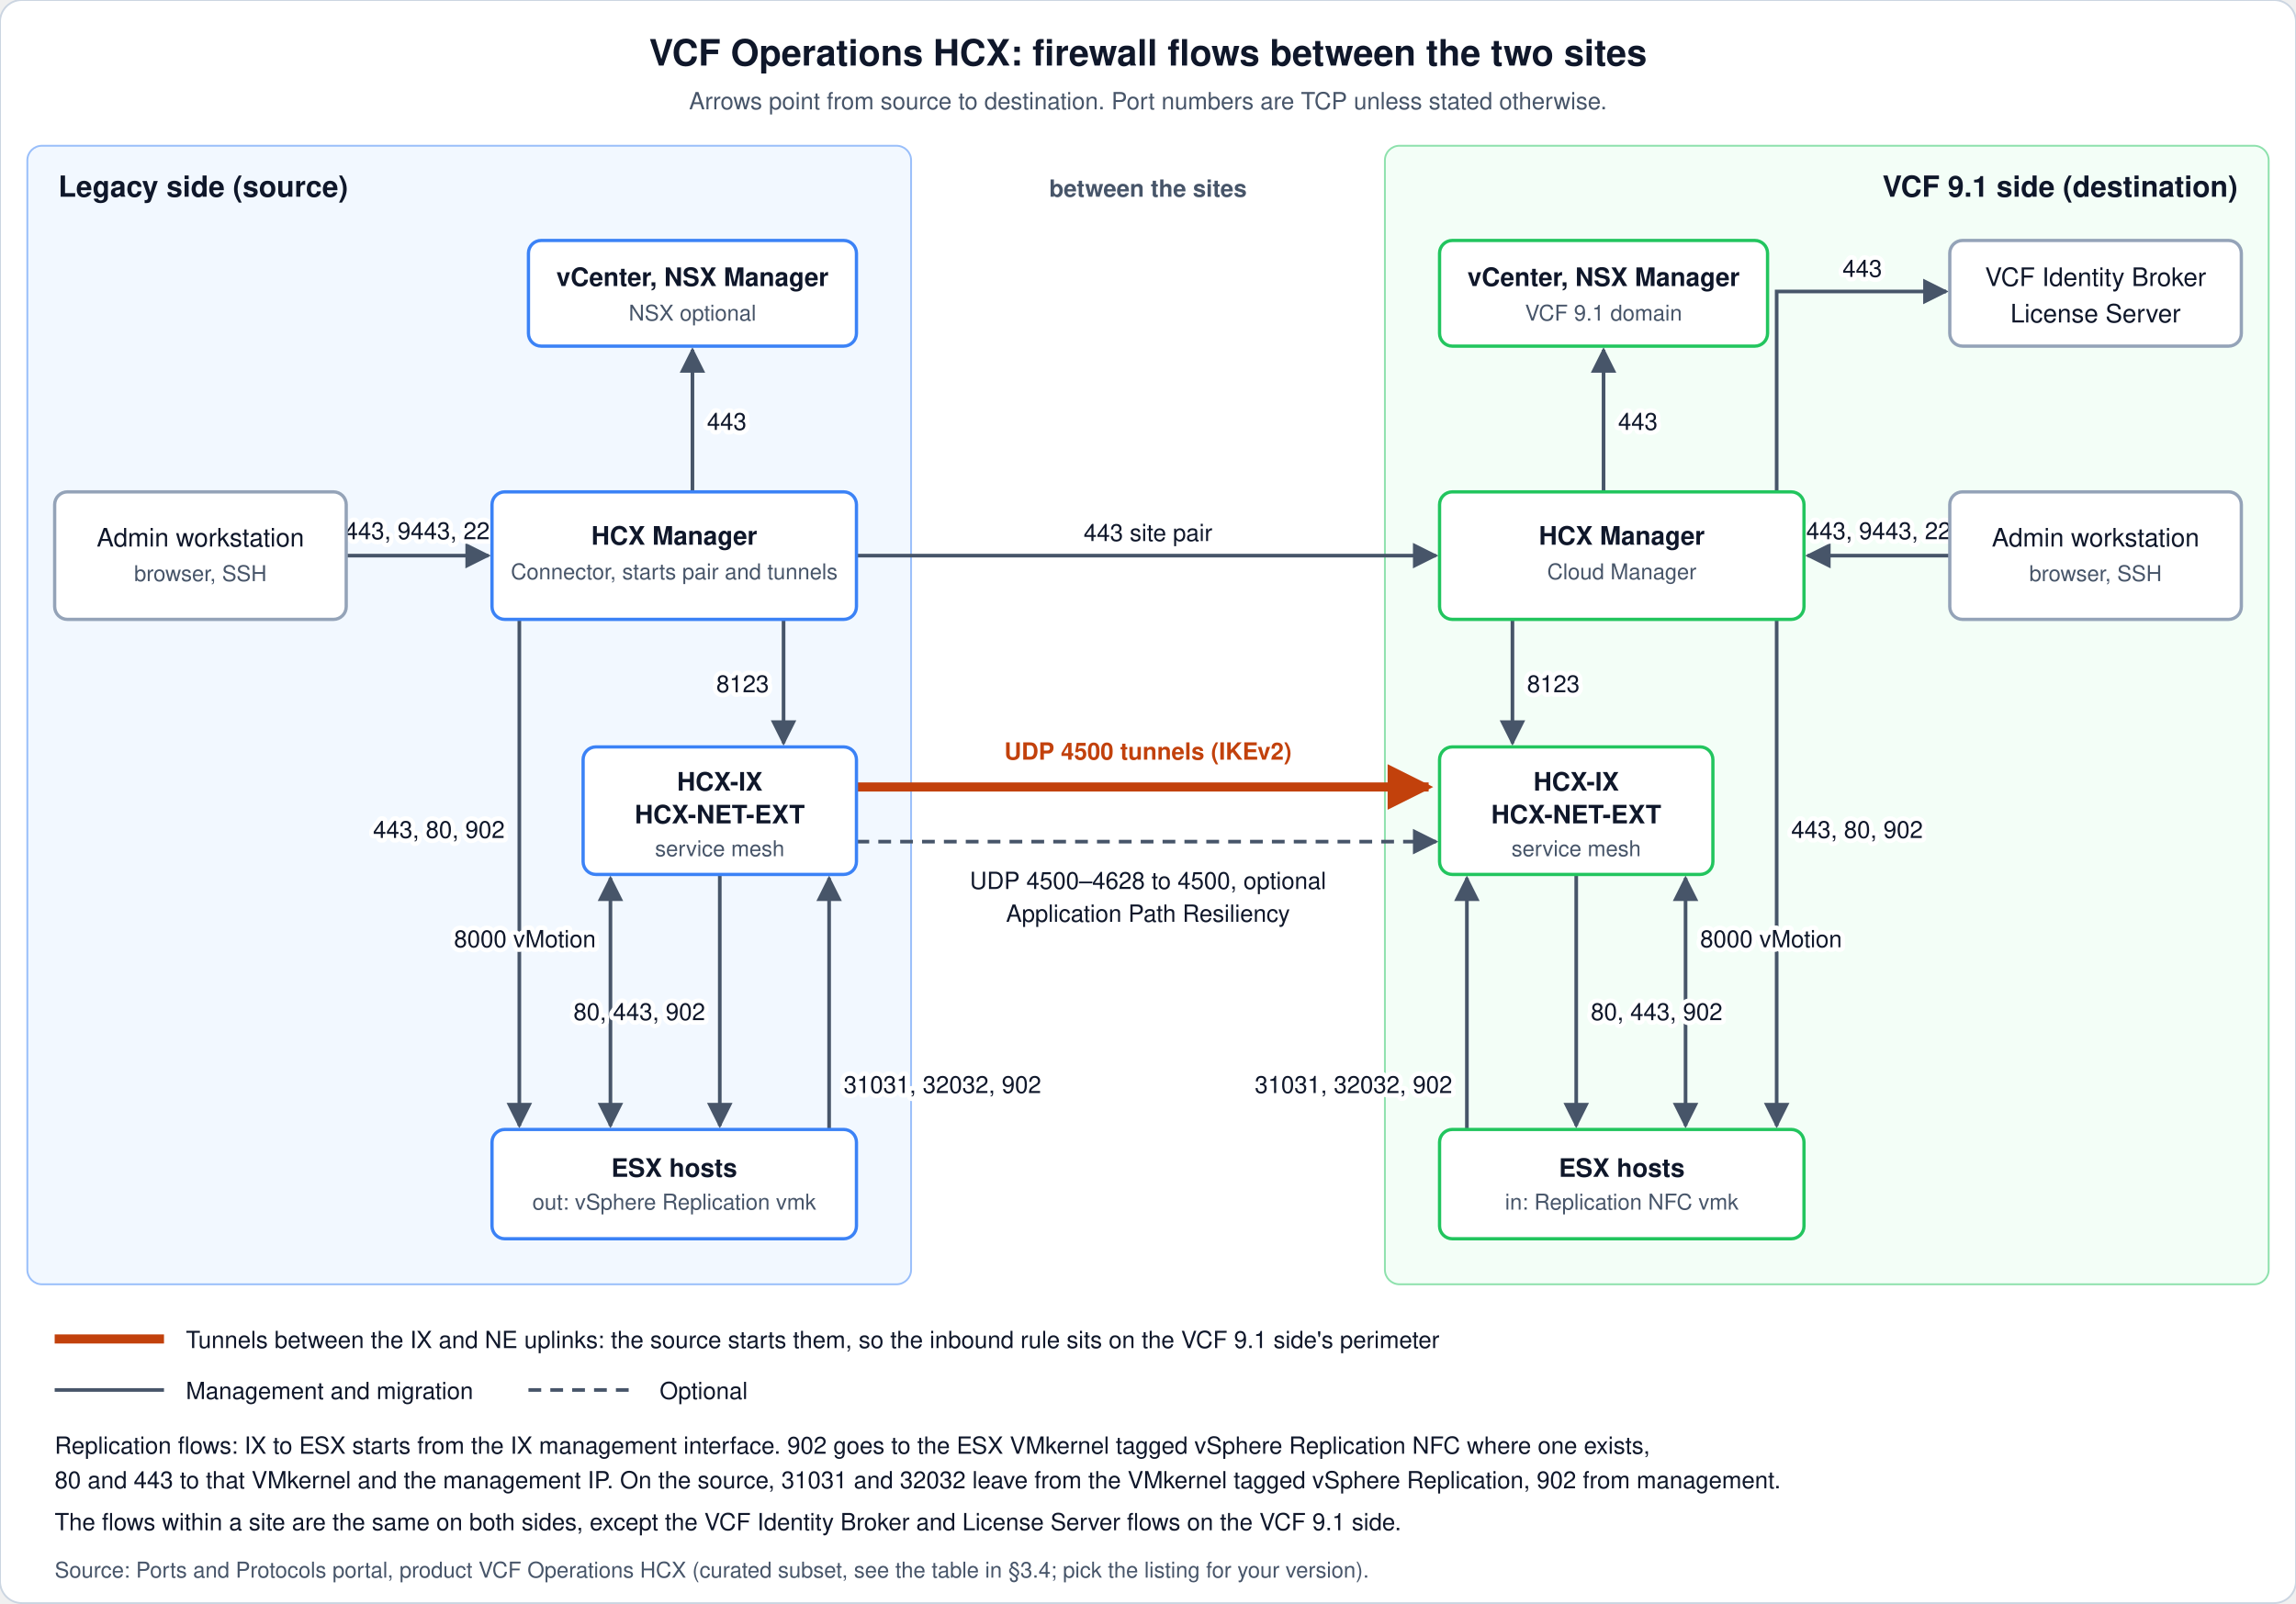
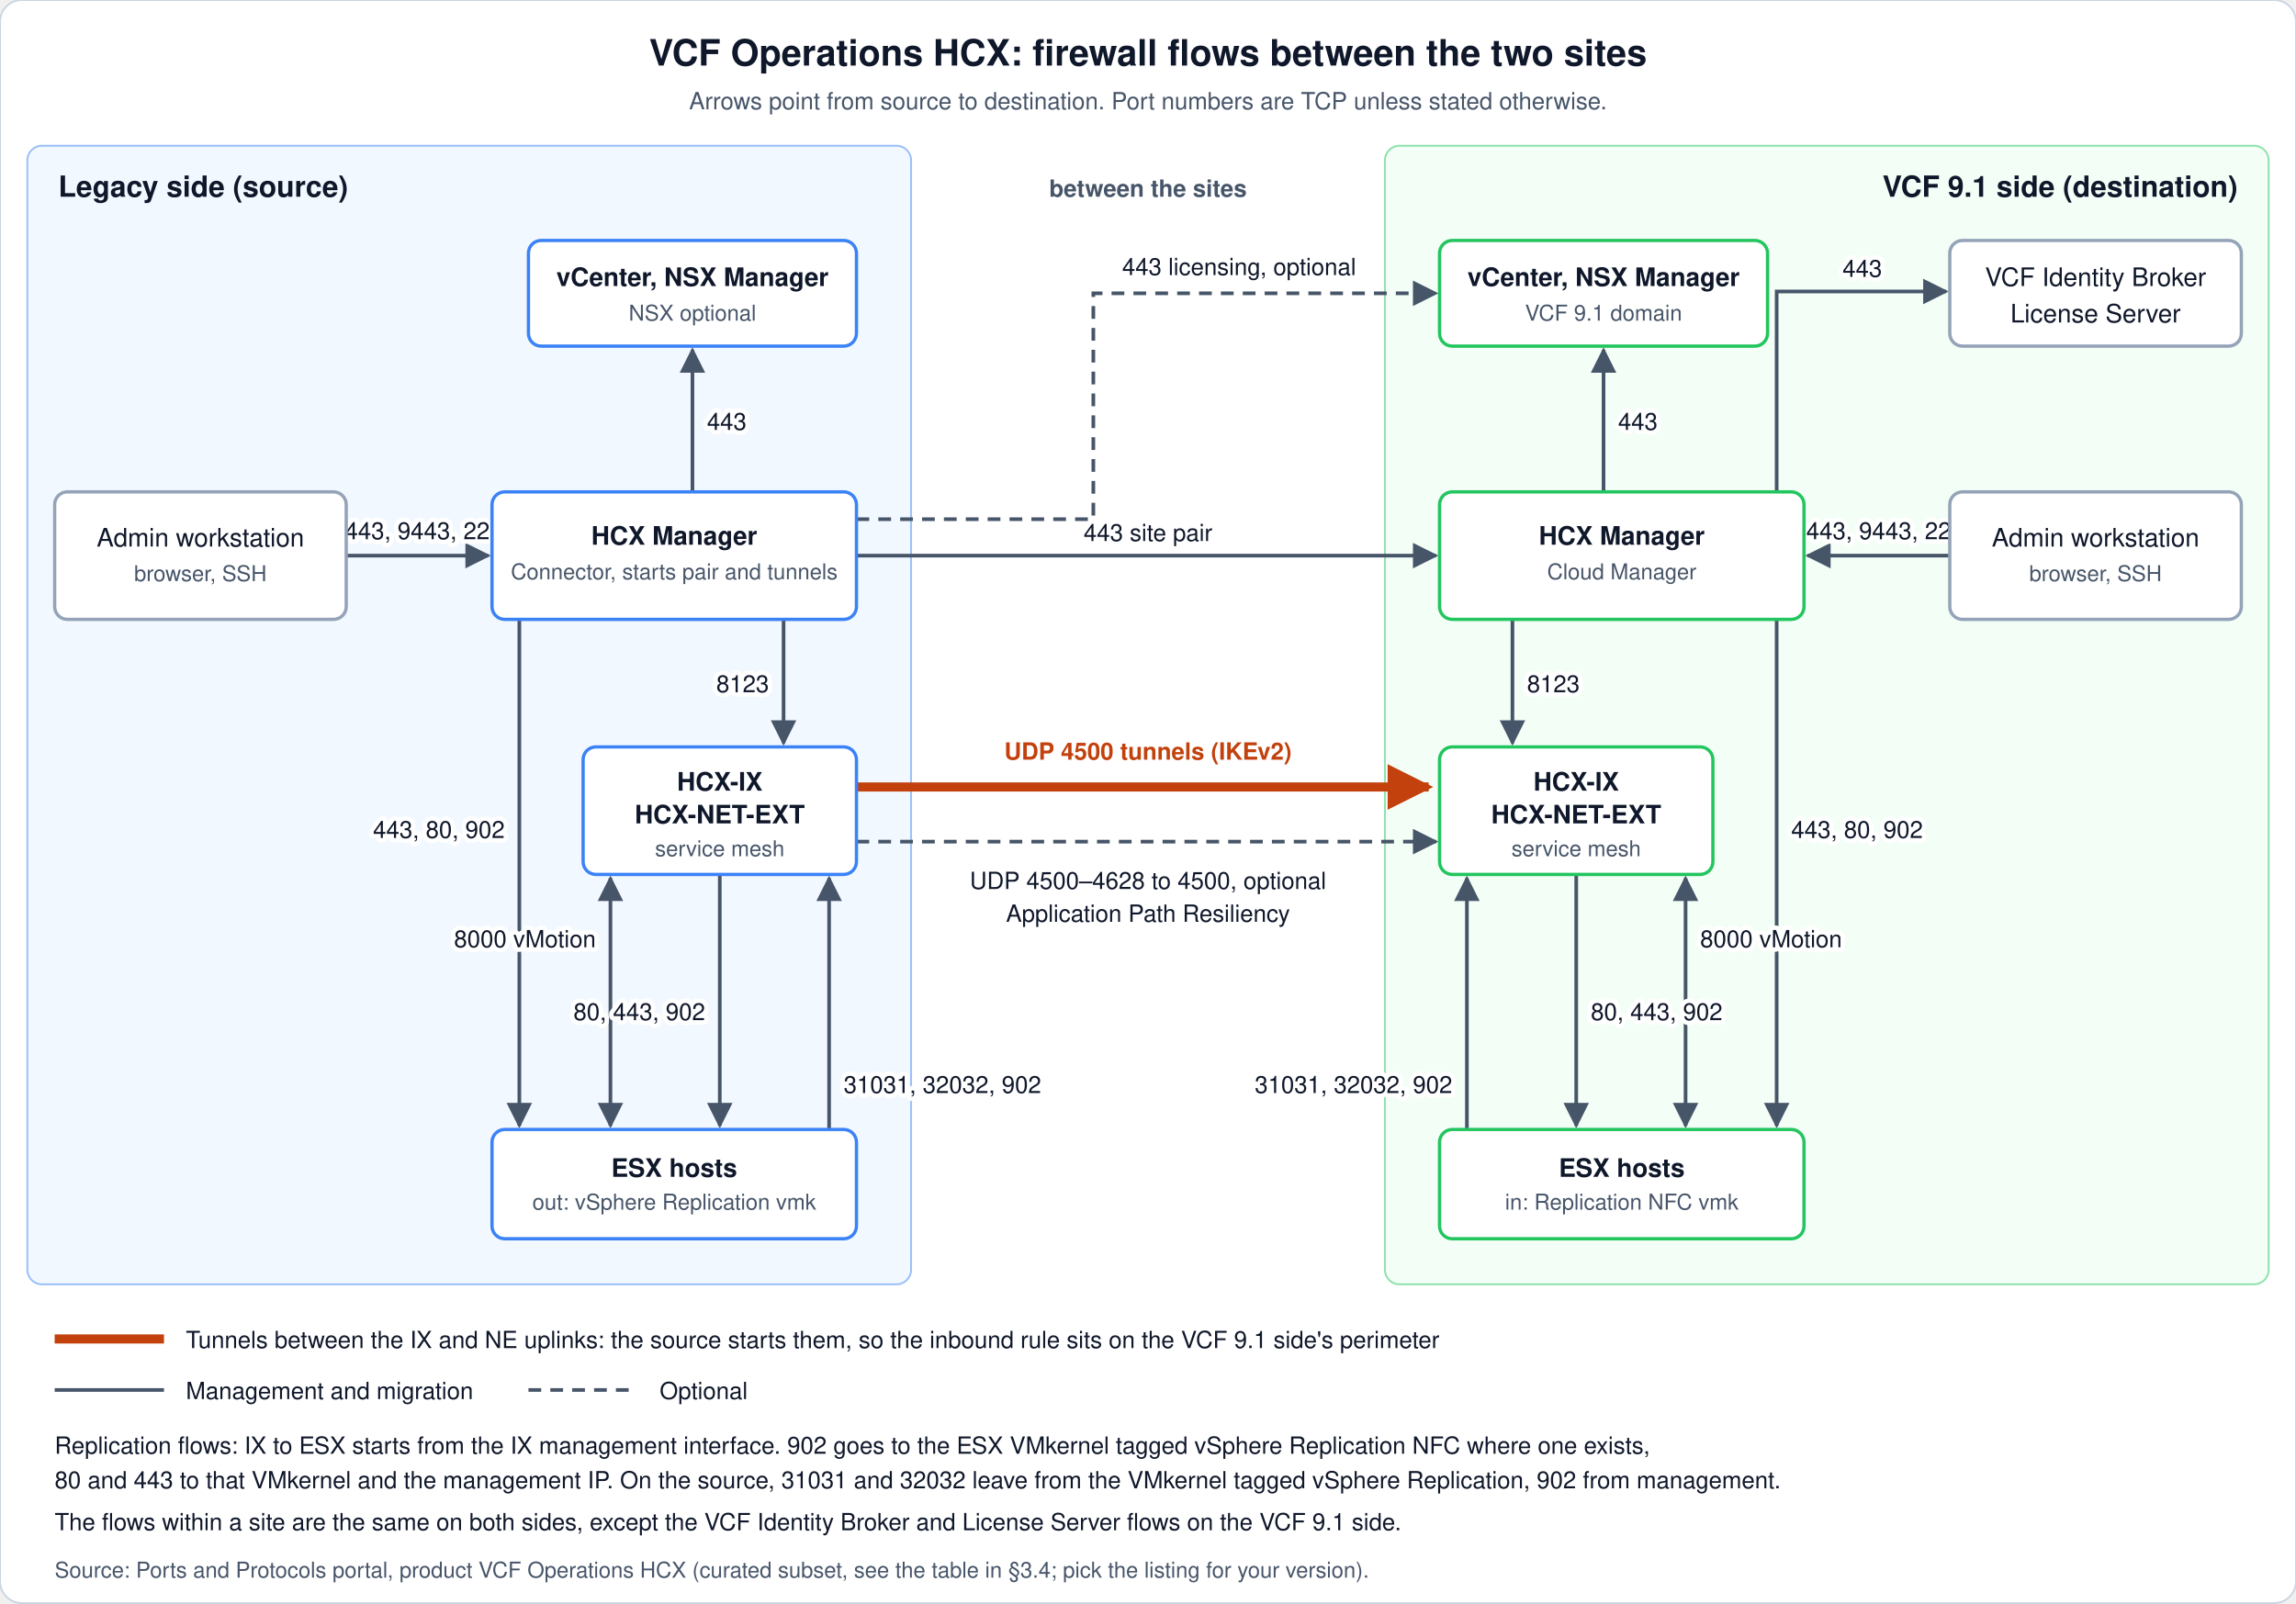
<svg xmlns="http://www.w3.org/2000/svg" viewBox="0 0 1260 880" role="img" aria-labelledby="t d" font-family="Segoe UI, Helvetica, Arial, sans-serif">
  <defs>
    <marker id="a" viewBox="0 0 10 10" refX="9" refY="5" markerWidth="7" markerHeight="7" orient="auto">
      <path d="M0 0L10 5L0 10z" fill="#475569" />
    </marker>
    <marker id="b" viewBox="0 0 10 10" refX="9" refY="5" markerWidth="7" markerHeight="7" orient="auto-start-reverse">
      <path d="M0 0L10 5L0 10z" fill="#475569" />
    </marker>
    <marker id="o" viewBox="0 0 10 10" refX="9" refY="5" markerWidth="5" markerHeight="5" orient="auto">
      <path d="M0 0L10 5L0 10z" fill="#c2410c" />
    </marker>
    <style>
.lbl{font-size:13px;fill:#0f172a;paint-order:stroke;stroke:#ffffff;stroke-width:5px;stroke-linejoin:round}
.box{fill:#ffffff;stroke-width:1.8}
.bt{font-size:14px;fill:#0f172a;text-anchor:middle}
.bs{font-size:12px;fill:#475569;text-anchor:middle}
.mg{fill:none;stroke:#475569;stroke-width:2}
.dash{stroke-dasharray:7 5}
</style>
  </defs>
  <rect width="1260" height="880" rx="12" fill="#ffffff" stroke="#cbd5e1" />
  <text x="630" y="36" font-size="20" font-weight="700" fill="#0f172a" text-anchor="middle">VCF Operations HCX: firewall flows between the two sites</text>
  <text x="630" y="60" font-size="13" fill="#475569" text-anchor="middle">Arrows point from source to destination. Port numbers are TCP unless stated otherwise.</text>
  <rect x="15" y="80" width="485" height="625" rx="8" fill="#dbeafe" fill-opacity="0.35" stroke="#3b82f6" stroke-opacity="0.5" />
  <text x="32" y="108" font-size="16" font-weight="700" fill="#0f172a">Legacy side (source)</text>
  <rect x="760" y="80" width="485" height="625" rx="8" fill="#dcfce7" fill-opacity="0.35" stroke="#22c55e" stroke-opacity="0.5" />
  <text x="1228" y="108" font-size="16" font-weight="700" fill="#0f172a" text-anchor="end">VCF 9.1 side (destination)</text>
  <text x="630" y="108" font-size="13" font-weight="700" fill="#475569" text-anchor="middle">between the sites</text>
  <path class="mg" d="M470 305 H788" marker-end="url(#a)" />
  <text class="lbl" x="630" y="297" text-anchor="middle">443 site pair</text>
+   <path class="mg dash" d="M470 285 H600 V161 H788" marker-end="url(#a)" />
+   <text class="lbl" x="680" y="151" text-anchor="middle">443 licensing, optional</text>
  <path d="M470 432 H784" fill="none" stroke="#c2410c" stroke-width="5" marker-end="url(#o)" />
  <text class="lbl" x="630" y="417" text-anchor="middle" font-weight="700" style="fill:#c2410c">UDP 4500 tunnels (IKEv2)</text>
  <path class="mg dash" d="M470 462 H788" marker-end="url(#a)" />
  <text class="lbl" x="630" y="488" text-anchor="middle">UDP 4500–4628 to 4500, optional</text>
  <text class="lbl" x="630" y="506" text-anchor="middle">Application Path Resiliency</text>
  <path class="mg" d="M380 270 V192" marker-end="url(#a)" />
  <text class="lbl" x="388" y="236">443</text>
  <path class="mg" d="M190 305 H268" marker-end="url(#a)" />
  <text class="lbl" x="229" y="296" text-anchor="middle">443, 9443, 22</text>
  <path class="mg" d="M285 340 V618" marker-end="url(#a)" />
  <text class="lbl" x="277" y="460" text-anchor="end">443, 80, 902</text>
  <path class="mg" d="M335 482 V618" marker-start="url(#b)" marker-end="url(#b)" />
  <text class="lbl" x="327" y="520" text-anchor="end">8000 vMotion</text>
  <path class="mg" d="M395 480 V618" marker-end="url(#a)" />
  <text class="lbl" x="387" y="560" text-anchor="end">80, 443, 902</text>
  <path class="mg" d="M455 620 V482" marker-end="url(#a)" />
  <text class="lbl" x="463" y="600">31031, 32032, 902</text>
  <path class="mg" d="M430 340 V408" marker-end="url(#a)" />
  <text class="lbl" x="422" y="380" text-anchor="end">8123</text>
  <path class="mg" d="M880 270 V192" marker-end="url(#a)" />
  <text class="lbl" x="888" y="236">443</text>
  <path class="mg" d="M1070 305 H992" marker-end="url(#a)" />
  <text class="lbl" x="1031" y="296" text-anchor="middle">443, 9443, 22</text>
  <path class="mg" d="M975 340 V618" marker-end="url(#a)" />
  <text class="lbl" x="983" y="460">443, 80, 902</text>
  <path class="mg" d="M925 482 V618" marker-start="url(#b)" marker-end="url(#b)" />
  <text class="lbl" x="933" y="520">8000 vMotion</text>
  <path class="mg" d="M865 480 V618" marker-end="url(#a)" />
  <text class="lbl" x="873" y="560">80, 443, 902</text>
  <path class="mg" d="M805 620 V482" marker-end="url(#a)" />
  <text class="lbl" x="797" y="600" text-anchor="end">31031, 32032, 902</text>
  <path class="mg" d="M830 340 V408" marker-end="url(#a)" />
  <text class="lbl" x="838" y="380">8123</text>
  <path class="mg" d="M975 270 V160 H1068" marker-end="url(#a)" />
  <text class="lbl" x="1022" y="152" text-anchor="middle">443</text>
  <rect class="box" x="290" y="132" width="180" height="58" rx="7" stroke="#3b82f6" />
  <text class="bt" x="380" y="157" font-weight="700">vCenter, NSX Manager</text>
  <text class="bs" x="380" y="176">NSX optional</text>
  <rect class="box" x="270" y="270" width="200" height="70" rx="7" stroke="#3b82f6" />
  <text class="bt" x="370" y="299" font-weight="700">HCX Manager</text>
  <text class="bs" x="370" y="318">Connector, starts pair and tunnels</text>
  <rect class="box" x="320" y="410" width="150" height="70" rx="7" stroke="#3b82f6" />
  <text class="bt" x="395" y="434" font-weight="700">HCX-IX</text>
  <text class="bt" x="395" y="452" font-weight="700">HCX-NET-EXT</text>
  <text class="bs" x="395" y="470">service mesh</text>
  <rect class="box" x="270" y="620" width="200" height="60" rx="7" stroke="#3b82f6" />
  <text class="bt" x="370" y="646" font-weight="700">ESX hosts</text>
  <text class="bs" x="370" y="664">out: vSphere Replication vmk</text>
  <rect class="box" x="30" y="270" width="160" height="70" rx="7" stroke="#94a3b8" />
  <text class="bt" x="110" y="300">Admin workstation</text>
  <text class="bs" x="110" y="319">browser, SSH</text>
  <rect class="box" x="790" y="132" width="180" height="58" rx="7" stroke="#22c55e" />
  <text class="bt" x="880" y="157" font-weight="700">vCenter, NSX Manager</text>
  <text class="bs" x="880" y="176">VCF 9.1 domain</text>
  <rect class="box" x="790" y="270" width="200" height="70" rx="7" stroke="#22c55e" />
  <text class="bt" x="890" y="299" font-weight="700">HCX Manager</text>
  <text class="bs" x="890" y="318">Cloud Manager</text>
  <rect class="box" x="790" y="410" width="150" height="70" rx="7" stroke="#22c55e" />
  <text class="bt" x="865" y="434" font-weight="700">HCX-IX</text>
  <text class="bt" x="865" y="452" font-weight="700">HCX-NET-EXT</text>
  <text class="bs" x="865" y="470">service mesh</text>
  <rect class="box" x="790" y="620" width="200" height="60" rx="7" stroke="#22c55e" />
  <text class="bt" x="890" y="646" font-weight="700">ESX hosts</text>
  <text class="bs" x="890" y="664">in: Replication NFC vmk</text>
  <rect class="box" x="1070" y="270" width="160" height="70" rx="7" stroke="#94a3b8" />
  <text class="bt" x="1150" y="300">Admin workstation</text>
  <text class="bs" x="1150" y="319">browser, SSH</text>
  <rect class="box" x="1070" y="132" width="160" height="58" rx="7" stroke="#94a3b8" />
  <text class="bt" x="1150" y="157">VCF Identity Broker</text>
  <text class="bt" x="1150" y="177">License Server</text>
  <path d="M30 735 H90" fill="none" stroke="#c2410c" stroke-width="5" />
  <text x="102" y="740" font-size="13" fill="#0f172a">Tunnels between the IX and NE uplinks: the source starts them, so the inbound rule sits on the VCF 9.1 side's perimeter</text>
  <path class="mg" d="M30 763 H90" />
  <text x="102" y="768" font-size="13" fill="#0f172a">Management and migration</text>
  <path class="mg dash" d="M290 763 H350" />
  <text x="362" y="768" font-size="13" fill="#0f172a">Optional</text>
  <text x="30" y="798" font-size="13" fill="#0f172a">Replication flows: IX to ESX starts from the IX management interface. 902 goes to the ESX VMkernel tagged vSphere Replication NFC where one exists,</text>
  <text x="30" y="817" font-size="13" fill="#0f172a">80 and 443 to that VMkernel and the management IP. On the source, 31031 and 32032 leave from the VMkernel tagged vSphere Replication, 902 from management.</text>
  <text x="30" y="840" font-size="13" fill="#0f172a">The flows within a site are the same on both sides, except the VCF Identity Broker and License Server flows on the VCF 9.1 side.</text>
  <text x="30" y="866" font-size="12" fill="#475569">Source: Ports and Protocols portal, product VCF Operations HCX (curated subset, see the table in §3.4; pick the listing for your version).</text>
</svg>
